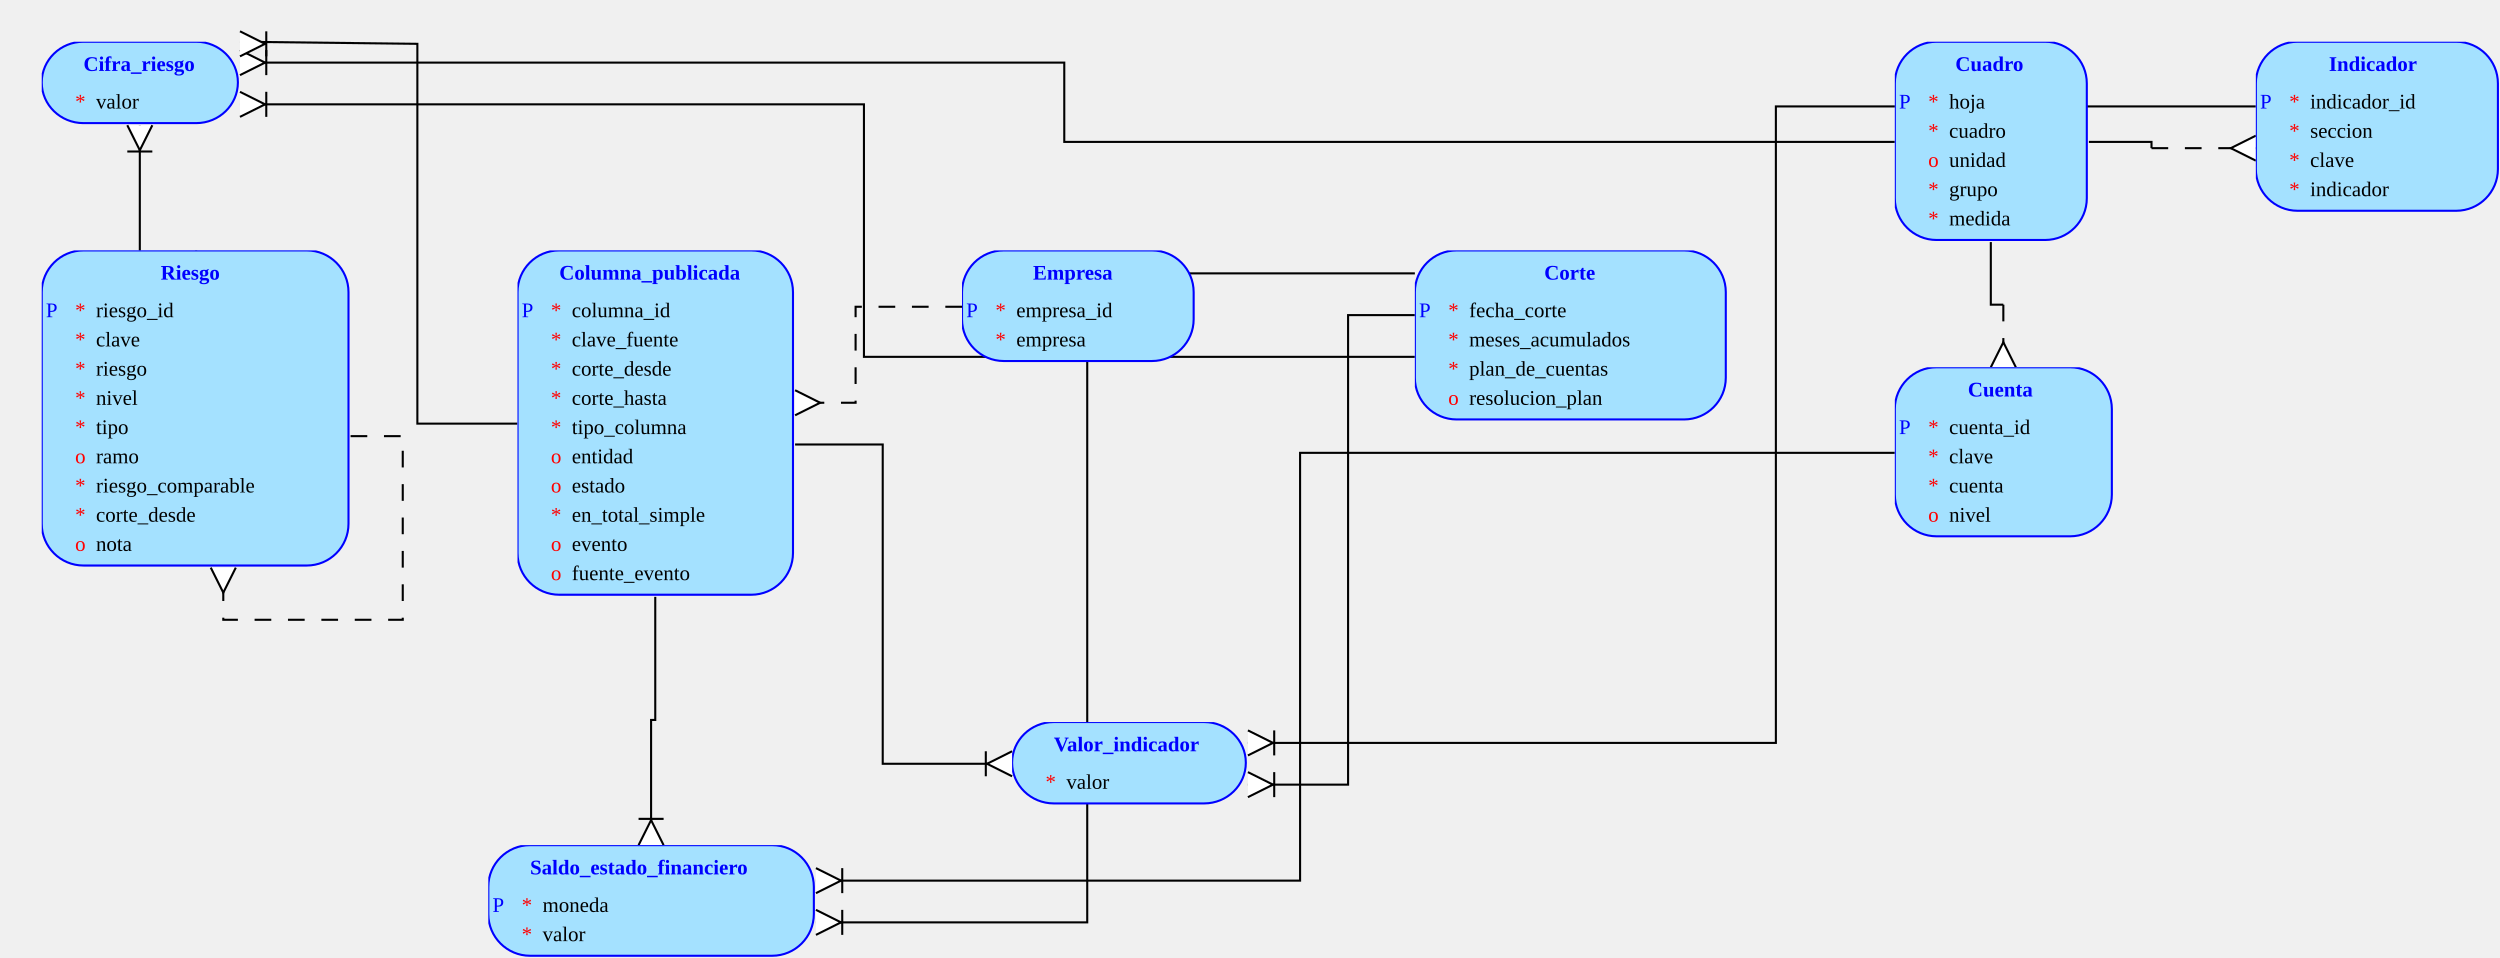
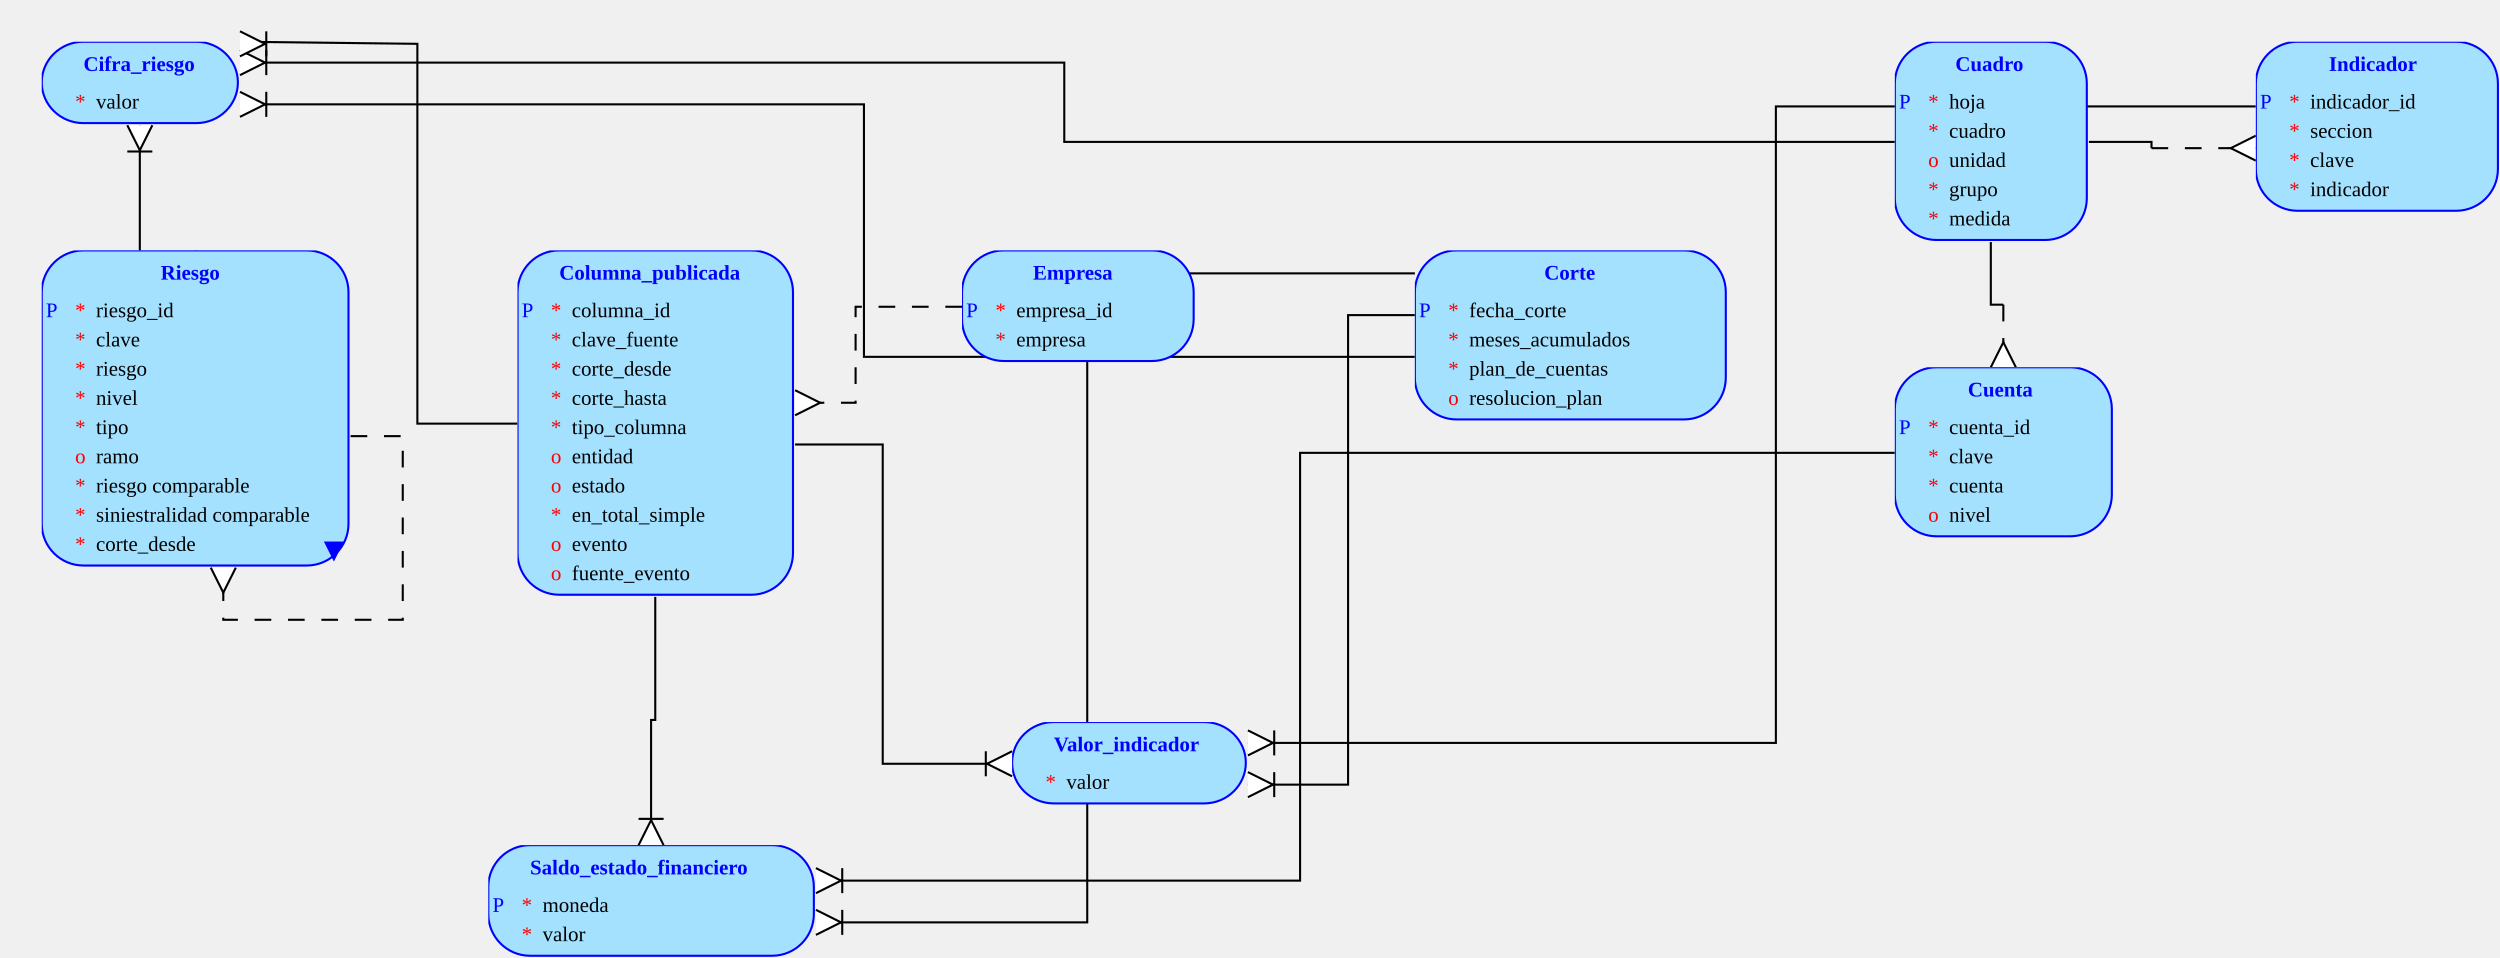
<svg xmlns="http://www.w3.org/2000/svg" version="1.1" width="1198" height="459">
  <defs id="dmw_defs">
    <svg id="fk_sym" viewBox="0 0 48.665 48.665" style="enable-background:new 0 0 48.665 48.665;">
      <g>
        <path d="M40.332,31.592c-2.377,0-4.515,1-6.033,2.598l-17.737-8.686c0.061-0.406,0.103-0.82,0.103-1.246    c0-0.414-0.04-0.818-0.098-1.215l17.711-8.589c1.519,1.609,3.666,2.619,6.054,2.619c4.603,0,8.333-3.731,8.333-8.333    c0-4.603-3.73-8.333-8.333-8.333s-8.333,3.73-8.333,8.333c0,0.414,0.04,0.817,0.098,1.215l-17.709,8.589    c-1.519-1.609-3.666-2.619-6.054-2.619C3.73,15.925,0,19.656,0,24.258c0,4.603,3.73,8.333,8.333,8.333    c2.377,0,4.515-1,6.033-2.596l17.736,8.685c-0.062,0.406-0.104,0.82-0.104,1.245c0,4.604,3.73,8.333,8.333,8.333    s8.333-3.729,8.333-8.333C48.665,35.322,44.935,31.592,40.332,31.592z" fill="#13bf3b" />
      </g>
    </svg>
    <svg id="pk_sym" viewBox="0 0 480.509 480.509" style="enable-background:new 0 0 480.509 480.509;">
      <g>
        <path d="M418.119,331.046c4.094,4.374,7.766,8.186,10.996,11.416c3.237,3.238,6.714,6.376,10.427,9.422   c3.71,3.042,6.427,4.568,8.135,4.568c3.241,0,9.517-4.661,18.843-13.99c9.328-9.321,13.989-15.604,13.989-18.842   c0-1.523-2.714-5.421-8.138-11.704c-5.421-6.276-12.364-13.702-20.838-22.271c-8.473-8.565-16.703-16.744-24.694-24.55   c-8.001-7.81-15.8-15.373-23.417-22.703c-7.611-7.327-11.992-11.56-13.135-12.703c-1.902-1.902-4.093-2.853-6.563-2.853   c-3.237,0-9.521,4.661-18.843,13.988c-9.328,9.322-13.989,15.605-13.989,18.843c0,1.711,1.522,4.421,4.568,8.138   c3.046,3.71,6.188,7.187,9.421,10.424c3.23,3.23,7.047,6.899,11.42,10.992c4.377,4.093,6.848,6.423,7.423,6.995l-27.408,27.404   L254.954,222.268c24.94-33.498,37.408-68.236,37.408-104.211c0-31.024-9.761-56.293-29.263-75.801   c-19.512-19.511-44.778-29.265-75.805-29.265c-30.454,0-60.244,9.042-89.363,27.119c-29.121,18.083-52.727,41.686-70.808,70.808   C9.042,140.038,0,169.828,0,200.28c0,31.029,9.753,56.286,29.265,75.803c19.511,19.517,44.777,29.27,75.801,29.27   c35.976,0,70.71-12.467,104.212-37.407l191.574,191.579c5.332,5.328,11.796,7.994,19.417,7.994c7.991,0,15.704-3.72,23.12-11.14   c7.426-7.426,11.143-15.129,11.143-23.127c0-7.617-2.666-14.092-7.994-19.417l-62.811-62.811l27.405-27.404   C411.699,324.195,414.033,326.666,418.119,331.046z M221.556,161.458c-10.656,10.657-23.601,15.987-38.828,15.987   c-7.996,0-15.896-1.812-23.7-5.43c3.617,7.808,5.426,15.706,5.426,23.7c0,15.229-5.327,28.171-15.987,38.828   c-10.66,10.655-23.606,15.986-38.831,15.986c-15.227,0-28.168-5.325-38.828-15.986c-10.657-10.657-15.987-23.599-15.987-38.828   c0-15.227,5.327-28.171,15.987-38.828C81.464,146.23,94.409,140.9,109.636,140.9c7.992,0,15.893,1.809,23.695,5.424   c-3.616-7.804-5.424-15.706-5.424-23.699c0-15.227,5.327-28.171,15.987-38.828c10.66-10.657,23.604-15.987,38.831-15.987   c15.227,0,28.171,5.327,38.828,15.987c10.657,10.66,15.987,23.601,15.987,38.828C237.539,137.852,232.209,150.797,221.556,161.458z   " fill="#ff8345" />
      </g>
    </svg>
    <svg id="uk_sym" viewBox="0 0 490 490" style="enable-background:new 0 0 490 490;">
      <g>
        <polygon points="236.99,11.41 0,246.348 236.99,478.678 236.99,350.609 129.864,245 236.99,139.391  " fill="#0064fb" />
        <polygon points="253.01,478.59 490,243.651 253.01,11.322 253.01,139.391 360.136,245 253.01,350.609  " fill="#0064fb" />
      </g>
    </svg>
    <svg id="link_sym" viewBox="0 0 1000 900" style="enable-background:new 0 0 1000 900;">
      <g>
        <path fill="black" d="M660.224 422.656c6.976 16.192-0.512 35.008-16.768 42.048-16.128 6.976-34.944-0.448-41.984-16.768-8.448-19.776-20.736-37.696-36.224-53.248-64.64-64.64-177.344-64.64-241.92 0l-145.216 145.28c-66.688 66.688-66.688 175.232 0 241.984 66.688 66.688 175.104 66.752 241.92 0l92.8-92.864c12.48-12.48 32.768-12.48 45.248 0s12.48 32.768 0 45.248l-92.8 92.864c-91.648 91.648-240.832 91.52-332.416 0-91.712-91.648-91.712-240.832 0-332.48l145.216-145.28c44.352-44.416 103.424-68.864 166.272-68.864s121.792 24.448 166.208 68.864c21.248 21.312 38.016 45.952 49.664 73.216zM891.136 401.344l-145.216 145.216c-88.768 88.832-243.712 88.832-332.416 0-21.312-21.312-38.080-45.952-49.728-73.216-7.040-16.256 0.448-35.072 16.704-42.048 16.064-6.784 35.008 0.512 41.984 16.768 8.512 19.776 20.8 37.696 36.288 53.248 64.64 64.64 177.344 64.64 241.92 0l145.216-145.216c66.688-66.688 66.688-175.232 0-241.984-66.752-66.624-175.168-66.688-241.92 0l-92.8 92.864c-12.48 12.48-32.768 12.48-45.248 0s-12.48-32.768 0-45.248l92.8-92.864c45.824-45.824 105.984-68.736 166.208-68.736s120.448 22.912 166.272 68.736c91.584 91.648 91.584 240.768-0.064 332.48z" />
      </g>
    </svg>
    <clipPath clipPathUnits="userSpaceOnUse" id="clipPath2_0_">
      <rect x="0" y="0" width="133" height="166" />
    </clipPath>
    <clipPath clipPathUnits="userSpaceOnUse" id="clipPath1_0_">
      <rect x="0" y="0" width="95" height="40" />
    </clipPath>
    <clipPath clipPathUnits="userSpaceOnUse" id="clipPath7_0_">
      <rect x="0" y="0" width="117" height="82" />
    </clipPath>
    <clipPath clipPathUnits="userSpaceOnUse" id="clipPath9_0_">
      <rect x="0" y="0" width="157" height="54" />
    </clipPath>
    <clipPath clipPathUnits="userSpaceOnUse" id="clipPath10_0_">
      <rect x="0" y="0" width="113" height="40" />
    </clipPath>
    <clipPath clipPathUnits="userSpaceOnUse" id="clipPath6_0_">
      <rect x="0" y="0" width="112" height="54" />
    </clipPath>
    <clipPath clipPathUnits="userSpaceOnUse" id="clipPath3_0_">
      <rect x="0" y="0" width="150" height="82" />
    </clipPath>
    <clipPath clipPathUnits="userSpaceOnUse" id="clipPath4_0_">
      <rect x="0" y="0" width="93" height="96" />
    </clipPath>
    <clipPath clipPathUnits="userSpaceOnUse" id="clipPath5_0_">
      <rect x="0" y="0" width="105" height="82" />
    </clipPath>
    <clipPath clipPathUnits="userSpaceOnUse" id="clipPath8_0_">
      <rect x="0" y="0" width="148" height="152" />
    </clipPath>
  </defs>
  <g stroke-linecap="butt">
    <path stroke="rgb(0,0,0)" fill="none" stroke-opacity="1.0" stroke-width="1" d="M1081 51 L851 51 L851 356 L598 356" />
    <path stroke-dasharray="none" d="M598.0 350.0 L610.0 356.0 L598.0 362.0 M610.6 350.0 L610.6 362.0" fill="white" stroke-width="1" stroke-opacity="1.0" stroke="rgb(0,0,0)" />
  </g>
  <g stroke-linecap="butt">
    <path stroke="rgb(0,0,0)" fill="none" stroke-opacity="1.0" stroke-width="1" d="M908 217 L623 217 L623 422 L391 422" />
    <path stroke-dasharray="none" d="M391.0 416.0 L403.0 422.0 L391.0 428.0 M403.6 416.0 L403.6 428.0" fill="white" stroke-width="1" stroke-opacity="1.0" stroke="rgb(0,0,0)" />
  </g>
  <g stroke-linecap="butt">
    <path stroke="rgb(0,0,0)" fill="none" stroke-opacity="1.0" stroke-width="1" d="M908 68 L510 68 L510 30 L115 30" />
    <path stroke-dasharray="none" d="M115.0 24.0 L127.0 30.0 L115.0 36.0 M127.6 24.0 L127.6 36.0" fill="white" stroke-width="1" stroke-opacity="1.0" stroke="rgb(0,0,0)" />
  </g>
  <g stroke-linecap="butt">
    <path stroke="rgb(0,0,0)" fill="none" stroke-opacity="1.0" stroke-width="1" d="M94 120 L94 146 L67 146 L67 60" />
    <path stroke-dasharray="none" d="M73.0 60.0 L67.0 72.0 L61.0 60.0 M73.0 72.6 L61.0 72.6" fill="white" stroke-width="1" stroke-opacity="1.0" stroke="rgb(0,0,0)" />
  </g>
  <g stroke-linecap="butt">
    <path stroke="rgb(0,0,0)" fill="none" stroke-opacity="1.0" stroke-width="1" d="M314 286 L314 345 L312 345 L312 405" />
    <path stroke-dasharray="none" d="M306.0 405.0 L312.0 393.0 L318.0 405.0 M306.0 392.4 L318.0 392.4" fill="white" stroke-width="1" stroke-opacity="1.0" stroke="rgb(0,0,0)" />
  </g>
  <g stroke-linecap="butt">
    <path stroke="rgb(0,0,0)" fill="none" stroke-opacity="1.0" stroke-width="1" d="M678 151 L646 151 L646 376 L598 376" />
    <path stroke-dasharray="none" d="M598.0 370.0 L610.0 376.0 L598.0 382.0 M610.6 370.0 L610.6 382.0" fill="white" stroke-width="1" stroke-opacity="1.0" stroke="rgb(0,0,0)" />
  </g>
  <g stroke-linecap="butt">
    <path stroke="rgb(0,0,0)" fill="none" stroke-opacity="1.0" stroke-dasharray="8,8" stroke-width="1" d="M461 147 L410 147 L410 193 L381 193" />
    <path stroke-dasharray="none" d="M381.0 187.0 L393.0 193.0 L381.0 199.0" fill="white" stroke-width="1" stroke-opacity="1.0" stroke="rgb(0,0,0)" />
  </g>
  <g stroke-linecap="butt">
    <path stroke="rgb(0,0,0)" fill="none" stroke-opacity="1.0" stroke-dasharray="8,8" stroke-width="1" d="M1031 71 L1081 71" />
    <path stroke="rgb(0,0,0)" fill="none" stroke-opacity="1.0" stroke-width="1" d="M1001 68 L1031 68 L1031 71" />
    <path stroke-dasharray="none" d="M1081.0 77.0 L1069.0 71.0 L1081.0 65.0" fill="white" stroke-width="1" stroke-opacity="1.0" stroke="rgb(0,0,0)" />
  </g>
  <g stroke-linecap="butt">
    <path stroke="rgb(0,0,0)" fill="none" stroke-opacity="1.0" stroke-width="1" d="M678 171 L414 171 L414 50 L115 50" />
    <path stroke-dasharray="none" d="M115.0 44.0 L127.0 50.0 L115.0 56.0 M127.6 44.0 L127.6 56.0" fill="white" stroke-width="1" stroke-opacity="1.0" stroke="rgb(0,0,0)" />
  </g>
  <g stroke-linecap="butt">
    <path stroke="rgb(0,0,0)" fill="none" stroke-opacity="1.0" stroke-width="1" d="M248 203 L200 203 L200 21 L115 20" />
    <path stroke-dasharray="none" d="M115.0 15.0 L127.0 21.0 L115.0 27.0 M127.6 15.0 L127.6 27.0" fill="white" stroke-width="1" stroke-opacity="1.0" stroke="rgb(0,0,0)" />
  </g>
  <g stroke-linecap="butt">
    <path stroke="rgb(0,0,0)" fill="none" stroke-opacity="1.0" stroke-width="1" d="M678 131 L521 131 L521 442 L391 442" />
    <path stroke-dasharray="none" d="M391.0 436.0 L403.0 442.0 L391.0 448.0 M403.6 436.0 L403.6 448.0" fill="white" stroke-width="1" stroke-opacity="1.0" stroke="rgb(0,0,0)" />
  </g>
  <g stroke-linecap="butt">
    <path stroke="rgb(0,0,0)" fill="none" stroke-opacity="1.0" stroke-dasharray="8,8" stroke-width="1" d="M168 209 L193 209 L193 297 L107 297 L107 272" />
    <path stroke-dasharray="none" d="M113.0 272.0 L107.0 284.0 L101.0 272.0" fill="white" stroke-width="1" stroke-opacity="1.0" stroke="rgb(0,0,0)" />
  </g>
  <g stroke-linecap="butt">
    <path stroke="rgb(0,0,0)" fill="none" stroke-opacity="1.0" stroke-width="1" d="M381 213 L423 213 L423 366 L485 366" />
    <path stroke-dasharray="none" d="M485.0 372.0 L473.0 366.0 L485.0 360.0 M472.4 372.0 L472.4 360.0" fill="white" stroke-width="1" stroke-opacity="1.0" stroke="rgb(0,0,0)" />
  </g>
  <g stroke-linecap="butt">
    <path stroke="rgb(0,0,0)" fill="none" stroke-opacity="1.0" stroke-dasharray="8,8" stroke-width="1" d="M960 146 L960 176" />
    <path stroke="rgb(0,0,0)" fill="none" stroke-opacity="1.0" stroke-width="1" d="M954 116 L954 146 L960 146" />
    <path stroke-dasharray="none" d="M954.0 176.0 L960.0 164.0 L966.0 176.0" fill="white" stroke-width="1" stroke-opacity="1.0" stroke="rgb(0,0,0)" />
  </g>
  <g fill="rgb(164,225,255)" stroke="rgb(0,0,255)" fill-opacity="1.0" stroke-opacity="1.0" clip-path="url(#clipPath2_0_)" transform="translate(248,120)">
    <rect x="0" y="0" width="132" height="165" rx="20" ry="20" />
    <text id="0BECEB0D-768DEE9E9580" x="20" y="14" fill="rgb(0,0,255)" font-weight="bold" fill-opacity="1.0" font-size="10" stroke="none">
Columna_publicada
</text>
    <text x="16" y="32" fill="rgb(255,0,0)" fill-opacity="1.0" font-size="10" stroke="none">
*
</text>
    <text x="2" y="32" fill="rgb(0,0,255)" fill-opacity="1.0" font-size="10" stroke="none">
P
</text>
    <text x="26" y="32" fill="rgb(0,0,0)" fill-opacity="1.0" font-size="10" stroke="none">
columna_id
</text>
    <text x="16" y="46" fill="rgb(255,0,0)" fill-opacity="1.0" font-size="10" stroke="none">
*
</text>
    <text x="26" y="46" fill="rgb(0,0,0)" fill-opacity="1.0" font-size="10" stroke="none">
clave_fuente
</text>
    <text x="16" y="60" fill="rgb(255,0,0)" fill-opacity="1.0" font-size="10" stroke="none">
*
</text>
    <text x="26" y="60" fill="rgb(0,0,0)" fill-opacity="1.0" font-size="10" stroke="none">
corte_desde
</text>
    <text x="16" y="74" fill="rgb(255,0,0)" fill-opacity="1.0" font-size="10" stroke="none">
*
</text>
    <text x="26" y="74" fill="rgb(0,0,0)" fill-opacity="1.0" font-size="10" stroke="none">
corte_hasta
</text>
    <text x="16" y="88" fill="rgb(255,0,0)" fill-opacity="1.0" font-size="10" stroke="none">
*
</text>
    <text x="26" y="88" fill="rgb(0,0,0)" fill-opacity="1.0" font-size="10" stroke="none">
tipo_columna
</text>
    <text x="16" y="102" fill="rgb(255,0,0)" fill-opacity="1.0" font-size="10" stroke="none">
o
</text>
    <text x="26" y="102" fill="rgb(0,0,0)" fill-opacity="1.0" font-size="10" stroke="none">
entidad
</text>
    <text x="16" y="116" fill="rgb(255,0,0)" fill-opacity="1.0" font-size="10" stroke="none">
o
</text>
    <text x="26" y="116" fill="rgb(0,0,0)" fill-opacity="1.0" font-size="10" stroke="none">
estado
</text>
    <text x="16" y="130" fill="rgb(255,0,0)" fill-opacity="1.0" font-size="10" stroke="none">
*
</text>
    <text x="26" y="130" fill="rgb(0,0,0)" fill-opacity="1.0" font-size="10" stroke="none">
en_total_simple
</text>
    <text x="16" y="144" fill="rgb(255,0,0)" fill-opacity="1.0" font-size="10" stroke="none">
o
</text>
    <text x="26" y="144" fill="rgb(0,0,0)" fill-opacity="1.0" font-size="10" stroke="none">
evento
</text>
    <text x="16" y="158" fill="rgb(255,0,0)" fill-opacity="1.0" font-size="10" stroke="none">
o
</text>
    <text x="26" y="158" fill="rgb(0,0,0)" fill-opacity="1.0" font-size="10" stroke="none">
fuente_evento
</text>
  </g>
  <g fill="rgb(164,225,255)" stroke="rgb(0,0,255)" fill-opacity="1.0" stroke-opacity="1.0" clip-path="url(#clipPath1_0_)" transform="translate(20,20)">
    <rect x="0" y="0" width="94" height="39" rx="20" ry="20" />
    <text id="68BA5A21-F3B342734101" x="20" y="14" fill="rgb(0,0,255)" font-weight="bold" fill-opacity="1.0" font-size="10" stroke="none">
Cifra_riesgo
</text>
    <text x="16" y="32" fill="rgb(255,0,0)" fill-opacity="1.0" font-size="10" stroke="none">
*
</text>
    <text x="26" y="32" fill="rgb(0,0,0)" fill-opacity="1.0" font-size="10" stroke="none">
valor
</text>
  </g>
  <g fill="rgb(164,225,255)" stroke="rgb(0,0,255)" fill-opacity="1.0" stroke-opacity="1.0" clip-path="url(#clipPath7_0_)" transform="translate(1081,20)">
    <rect x="0" y="0" width="116" height="81" rx="20" ry="20" />
    <text id="846391DC-1E85E75987FA" x="35" y="14" fill="rgb(0,0,255)" font-weight="bold" fill-opacity="1.0" font-size="10" stroke="none">
Indicador
</text>
    <text x="16" y="32" fill="rgb(255,0,0)" fill-opacity="1.0" font-size="10" stroke="none">
*
</text>
    <text x="2" y="32" fill="rgb(0,0,255)" fill-opacity="1.0" font-size="10" stroke="none">
P
</text>
    <text x="26" y="32" fill="rgb(0,0,0)" fill-opacity="1.0" font-size="10" stroke="none">
indicador_id
</text>
    <text x="16" y="46" fill="rgb(255,0,0)" fill-opacity="1.0" font-size="10" stroke="none">
*
</text>
    <text x="26" y="46" fill="rgb(0,0,0)" fill-opacity="1.0" font-size="10" stroke="none">
seccion
</text>
    <text x="16" y="60" fill="rgb(255,0,0)" fill-opacity="1.0" font-size="10" stroke="none">
*
</text>
    <text x="26" y="60" fill="rgb(0,0,0)" fill-opacity="1.0" font-size="10" stroke="none">
clave
</text>
    <text x="16" y="74" fill="rgb(255,0,0)" fill-opacity="1.0" font-size="10" stroke="none">
*
</text>
    <text x="26" y="74" fill="rgb(0,0,0)" fill-opacity="1.0" font-size="10" stroke="none">
indicador
</text>
  </g>
+   <g fill="rgb(164,225,255)" stroke="rgb(0,0,255)" fill-opacity="1.0" stroke-opacity="1.0" clip-path="url(#clipPath9_0_)" transform="translate(234,405)">
+     <rect x="0" y="0" width="156" height="53" rx="20" ry="20" />
+     <text id="8A880ECB-67EB0171F09E" x="20" y="14" fill="rgb(0,0,255)" font-weight="bold" fill-opacity="1.0" font-size="10" stroke="none">
+ Saldo_estado_financiero
+ </text>
+     <text x="16" y="32" fill="rgb(255,0,0)" fill-opacity="1.0" font-size="10" stroke="none">
+ *
+ </text>
+     <text x="2" y="32" fill="rgb(0,0,255)" fill-opacity="1.0" font-size="10" stroke="none">
+ P
+ </text>
+     <text x="26" y="32" fill="rgb(0,0,0)" fill-opacity="1.0" font-size="10" stroke="none">
+ moneda
+ </text>
+     <text x="16" y="46" fill="rgb(255,0,0)" fill-opacity="1.0" font-size="10" stroke="none">
+ *
+ </text>
+     <text x="26" y="46" fill="rgb(0,0,0)" fill-opacity="1.0" font-size="10" stroke="none">
+ valor
+ </text>
+   </g>
  <g fill="rgb(164,225,255)" stroke="rgb(0,0,255)" fill-opacity="1.0" stroke-opacity="1.0" clip-path="url(#clipPath10_0_)" transform="translate(485,346)">
    <rect x="0" y="0" width="112" height="39" rx="20" ry="20" />
    <text id="C92ECA51-97A8328F87FD" x="20" y="14" fill="rgb(0,0,255)" font-weight="bold" fill-opacity="1.0" font-size="10" stroke="none">
Valor_indicador
</text>
    <text x="16" y="32" fill="rgb(255,0,0)" fill-opacity="1.0" font-size="10" stroke="none">
*
</text>
    <text x="26" y="32" fill="rgb(0,0,0)" fill-opacity="1.0" font-size="10" stroke="none">
valor
</text>
  </g>
  <g fill="rgb(164,225,255)" stroke="rgb(0,0,255)" fill-opacity="1.0" stroke-opacity="1.0" clip-path="url(#clipPath6_0_)" transform="translate(461,120)">
    <rect x="0" y="0" width="111" height="53" rx="20" ry="20" />
    <text id="C9B63DCF-41BDA029006D" x="34" y="14" fill="rgb(0,0,255)" font-weight="bold" fill-opacity="1.0" font-size="10" stroke="none">
Empresa
</text>
    <text x="16" y="32" fill="rgb(255,0,0)" fill-opacity="1.0" font-size="10" stroke="none">
*
</text>
    <text x="2" y="32" fill="rgb(0,0,255)" fill-opacity="1.0" font-size="10" stroke="none">
P
</text>
    <text x="26" y="32" fill="rgb(0,0,0)" fill-opacity="1.0" font-size="10" stroke="none">
empresa_id
</text>
    <text x="16" y="46" fill="rgb(255,0,0)" fill-opacity="1.0" font-size="10" stroke="none">
*
</text>
    <text x="26" y="46" fill="rgb(0,0,0)" fill-opacity="1.0" font-size="10" stroke="none">
empresa
</text>
  </g>
  <g fill="rgb(164,225,255)" stroke="rgb(0,0,255)" fill-opacity="1.0" stroke-opacity="1.0" clip-path="url(#clipPath3_0_)" transform="translate(678,120)">
    <rect x="0" y="0" width="149" height="81" rx="20" ry="20" />
    <text id="D0077435-AA9D84616A7B" x="62" y="14" fill="rgb(0,0,255)" font-weight="bold" fill-opacity="1.0" font-size="10" stroke="none">
Corte
</text>
    <text x="16" y="32" fill="rgb(255,0,0)" fill-opacity="1.0" font-size="10" stroke="none">
*
</text>
    <text x="2" y="32" fill="rgb(0,0,255)" fill-opacity="1.0" font-size="10" stroke="none">
P
</text>
    <text x="26" y="32" fill="rgb(0,0,0)" fill-opacity="1.0" font-size="10" stroke="none">
fecha_corte
</text>
    <text x="16" y="46" fill="rgb(255,0,0)" fill-opacity="1.0" font-size="10" stroke="none">
*
</text>
    <text x="26" y="46" fill="rgb(0,0,0)" fill-opacity="1.0" font-size="10" stroke="none">
meses_acumulados
</text>
    <text x="16" y="60" fill="rgb(255,0,0)" fill-opacity="1.0" font-size="10" stroke="none">
*
</text>
    <text x="26" y="60" fill="rgb(0,0,0)" fill-opacity="1.0" font-size="10" stroke="none">
plan_de_cuentas
</text>
    <text x="16" y="74" fill="rgb(255,0,0)" fill-opacity="1.0" font-size="10" stroke="none">
o
</text>
    <text x="26" y="74" fill="rgb(0,0,0)" fill-opacity="1.0" font-size="10" stroke="none">
resolucion_plan
</text>
  </g>
  <g fill="rgb(164,225,255)" stroke="rgb(0,0,255)" fill-opacity="1.0" stroke-opacity="1.0" clip-path="url(#clipPath4_0_)" transform="translate(908,20)">
    <rect x="0" y="0" width="92" height="95" rx="20" ry="20" />
    <text id="DE470FD0-FB6627109046" x="29" y="14" fill="rgb(0,0,255)" font-weight="bold" fill-opacity="1.0" font-size="10" stroke="none">
Cuadro
</text>
    <text x="16" y="32" fill="rgb(255,0,0)" fill-opacity="1.0" font-size="10" stroke="none">
*
</text>
    <text x="2" y="32" fill="rgb(0,0,255)" fill-opacity="1.0" font-size="10" stroke="none">
P
</text>
    <text x="26" y="32" fill="rgb(0,0,0)" fill-opacity="1.0" font-size="10" stroke="none">
hoja
</text>
    <text x="16" y="46" fill="rgb(255,0,0)" fill-opacity="1.0" font-size="10" stroke="none">
*
</text>
    <text x="26" y="46" fill="rgb(0,0,0)" fill-opacity="1.0" font-size="10" stroke="none">
cuadro
</text>
    <text x="16" y="60" fill="rgb(255,0,0)" fill-opacity="1.0" font-size="10" stroke="none">
o
</text>
    <text x="26" y="60" fill="rgb(0,0,0)" fill-opacity="1.0" font-size="10" stroke="none">
unidad
</text>
    <text x="16" y="74" fill="rgb(255,0,0)" fill-opacity="1.0" font-size="10" stroke="none">
*
</text>
    <text x="26" y="74" fill="rgb(0,0,0)" fill-opacity="1.0" font-size="10" stroke="none">
grupo
</text>
    <text x="16" y="88" fill="rgb(255,0,0)" fill-opacity="1.0" font-size="10" stroke="none">
*
</text>
    <text x="26" y="88" fill="rgb(0,0,0)" fill-opacity="1.0" font-size="10" stroke="none">
medida
</text>
  </g>
+   <g fill="rgb(164,225,255)" stroke="rgb(0,0,255)" fill-opacity="1.0" stroke-opacity="1.0" clip-path="url(#clipPath5_0_)" transform="translate(908,176)">
+     <rect x="0" y="0" width="104" height="81" rx="20" ry="20" />
+     <text id="EEB4D957-C06B5C5E506B" x="35" y="14" fill="rgb(0,0,255)" font-weight="bold" fill-opacity="1.0" font-size="10" stroke="none">
+ Cuenta
+ </text>
+     <text x="16" y="32" fill="rgb(255,0,0)" fill-opacity="1.0" font-size="10" stroke="none">
+ *
+ </text>
+     <text x="2" y="32" fill="rgb(0,0,255)" fill-opacity="1.0" font-size="10" stroke="none">
+ P
+ </text>
+     <text x="26" y="32" fill="rgb(0,0,0)" fill-opacity="1.0" font-size="10" stroke="none">
+ cuenta_id
+ </text>
+     <text x="16" y="46" fill="rgb(255,0,0)" fill-opacity="1.0" font-size="10" stroke="none">
+ *
+ </text>
+     <text x="26" y="46" fill="rgb(0,0,0)" fill-opacity="1.0" font-size="10" stroke="none">
+ clave
+ </text>
+     <text x="16" y="60" fill="rgb(255,0,0)" fill-opacity="1.0" font-size="10" stroke="none">
+ *
+ </text>
+     <text x="26" y="60" fill="rgb(0,0,0)" fill-opacity="1.0" font-size="10" stroke="none">
+ cuenta
+ </text>
+     <text x="16" y="74" fill="rgb(255,0,0)" fill-opacity="1.0" font-size="10" stroke="none">
+ o
+ </text>
+     <text x="26" y="74" fill="rgb(0,0,0)" fill-opacity="1.0" font-size="10" stroke="none">
+ nivel
+ </text>
+   </g>
  <g fill="rgb(164,225,255)" stroke="rgb(0,0,255)" fill-opacity="1.0" stroke-opacity="1.0" clip-path="url(#clipPath8_0_)" transform="translate(20,120)">
    <rect x="0" y="0" width="147" height="151" rx="20" ry="20" />
    <text id="FA2CA30A-BB7CDB0ED742" x="57" y="14" fill="rgb(0,0,255)" font-weight="bold" fill-opacity="1.0" font-size="10" stroke="none">
Riesgo
</text>
    <text x="16" y="32" fill="rgb(255,0,0)" fill-opacity="1.0" font-size="10" stroke="none">
*
</text>
    <text x="2" y="32" fill="rgb(0,0,255)" fill-opacity="1.0" font-size="10" stroke="none">
P
</text>
    <text x="26" y="32" fill="rgb(0,0,0)" fill-opacity="1.0" font-size="10" stroke="none">
riesgo_id
</text>
    <text x="16" y="46" fill="rgb(255,0,0)" fill-opacity="1.0" font-size="10" stroke="none">
*
</text>
    <text x="26" y="46" fill="rgb(0,0,0)" fill-opacity="1.0" font-size="10" stroke="none">
clave
</text>
    <text x="16" y="60" fill="rgb(255,0,0)" fill-opacity="1.0" font-size="10" stroke="none">
*
</text>
    <text x="26" y="60" fill="rgb(0,0,0)" fill-opacity="1.0" font-size="10" stroke="none">
riesgo
</text>
    <text x="16" y="74" fill="rgb(255,0,0)" fill-opacity="1.0" font-size="10" stroke="none">
*
</text>
    <text x="26" y="74" fill="rgb(0,0,0)" fill-opacity="1.0" font-size="10" stroke="none">
nivel
</text>
    <text x="16" y="88" fill="rgb(255,0,0)" fill-opacity="1.0" font-size="10" stroke="none">
*
</text>
    <text x="26" y="88" fill="rgb(0,0,0)" fill-opacity="1.0" font-size="10" stroke="none">
tipo
</text>
    <text x="16" y="102" fill="rgb(255,0,0)" fill-opacity="1.0" font-size="10" stroke="none">
o
</text>
    <text x="26" y="102" fill="rgb(0,0,0)" fill-opacity="1.0" font-size="10" stroke="none">
ramo
</text>
    <text x="16" y="116" fill="rgb(255,0,0)" fill-opacity="1.0" font-size="10" stroke="none">
*
</text>
    <text x="26" y="116" fill="rgb(0,0,0)" fill-opacity="1.0" font-size="10" stroke="none">
- riesgo_comparable
+ riesgo comparable
</text>
    <text x="16" y="130" fill="rgb(255,0,0)" fill-opacity="1.0" font-size="10" stroke="none">
*
</text>
    <text x="26" y="130" fill="rgb(0,0,0)" fill-opacity="1.0" font-size="10" stroke="none">
+ siniestralidad comparable
+ </text>
+     <text x="16" y="144" fill="rgb(255,0,0)" fill-opacity="1.0" font-size="10" stroke="none">
+ *
+ </text>
+     <text x="26" y="144" fill="rgb(0,0,0)" fill-opacity="1.0" font-size="10" stroke="none">
corte_desde
</text>
-     <text x="16" y="144" fill="rgb(255,0,0)" fill-opacity="1.0" font-size="10" stroke="none">
- o
- </text>
-     <text x="26" y="144" fill="rgb(0,0,0)" fill-opacity="1.0" font-size="10" stroke="none">
+     <text x="16" y="158" fill="rgb(255,0,0)" fill-opacity="1.0" font-size="10" stroke="none">
+ o
+ </text>
+     <text x="26" y="158" fill="rgb(0,0,0)" fill-opacity="1.0" font-size="10" stroke="none">
nota
</text>
-   </g>
-   <g fill="rgb(164,225,255)" stroke="rgb(0,0,255)" fill-opacity="1.0" stroke-opacity="1.0" clip-path="url(#clipPath5_0_)" transform="translate(908,176)">
-     <rect x="0" y="0" width="104" height="81" rx="20" ry="20" />
-     <text id="EEB4D957-C06B5C5E506B" x="35" y="14" fill="rgb(0,0,255)" font-weight="bold" fill-opacity="1.0" font-size="10" stroke="none">
- Cuenta
- </text>
-     <text x="16" y="32" fill="rgb(255,0,0)" fill-opacity="1.0" font-size="10" stroke="none">
- *
- </text>
-     <text x="2" y="32" fill="rgb(0,0,255)" fill-opacity="1.0" font-size="10" stroke="none">
- P
- </text>
-     <text x="26" y="32" fill="rgb(0,0,0)" fill-opacity="1.0" font-size="10" stroke="none">
- cuenta_id
- </text>
-     <text x="16" y="46" fill="rgb(255,0,0)" fill-opacity="1.0" font-size="10" stroke="none">
- *
- </text>
-     <text x="26" y="46" fill="rgb(0,0,0)" fill-opacity="1.0" font-size="10" stroke="none">
- clave
- </text>
-     <text x="16" y="60" fill="rgb(255,0,0)" fill-opacity="1.0" font-size="10" stroke="none">
- *
- </text>
-     <text x="26" y="60" fill="rgb(0,0,0)" fill-opacity="1.0" font-size="10" stroke="none">
- cuenta
- </text>
-     <text x="16" y="74" fill="rgb(255,0,0)" fill-opacity="1.0" font-size="10" stroke="none">
- o
- </text>
-     <text x="26" y="74" fill="rgb(0,0,0)" fill-opacity="1.0" font-size="10" stroke="none">
- nivel
- </text>
-   </g>
-   <g fill="rgb(164,225,255)" stroke="rgb(0,0,255)" fill-opacity="1.0" stroke-opacity="1.0" clip-path="url(#clipPath9_0_)" transform="translate(234,405)">
-     <rect x="0" y="0" width="156" height="53" rx="20" ry="20" />
-     <text id="8A880ECB-67EB0171F09E" x="20" y="14" fill="rgb(0,0,255)" font-weight="bold" fill-opacity="1.0" font-size="10" stroke="none">
- Saldo_estado_financiero
- </text>
-     <text x="16" y="32" fill="rgb(255,0,0)" fill-opacity="1.0" font-size="10" stroke="none">
- *
- </text>
-     <text x="2" y="32" fill="rgb(0,0,255)" fill-opacity="1.0" font-size="10" stroke="none">
- P
- </text>
-     <text x="26" y="32" fill="rgb(0,0,0)" fill-opacity="1.0" font-size="10" stroke="none">
- moneda
- </text>
-     <text x="16" y="46" fill="rgb(255,0,0)" fill-opacity="1.0" font-size="10" stroke="none">
- *
- </text>
-     <text x="26" y="46" fill="rgb(0,0,0)" fill-opacity="1.0" font-size="10" stroke="none">
- valor
- </text>
+     <polygon points="140,148 136,140 144,140" stroke-dasharray="none" stroke="rgb(0,0,255)" fill="rgb(0,0,255)" stroke-width="1" />
  </g>
</svg>
